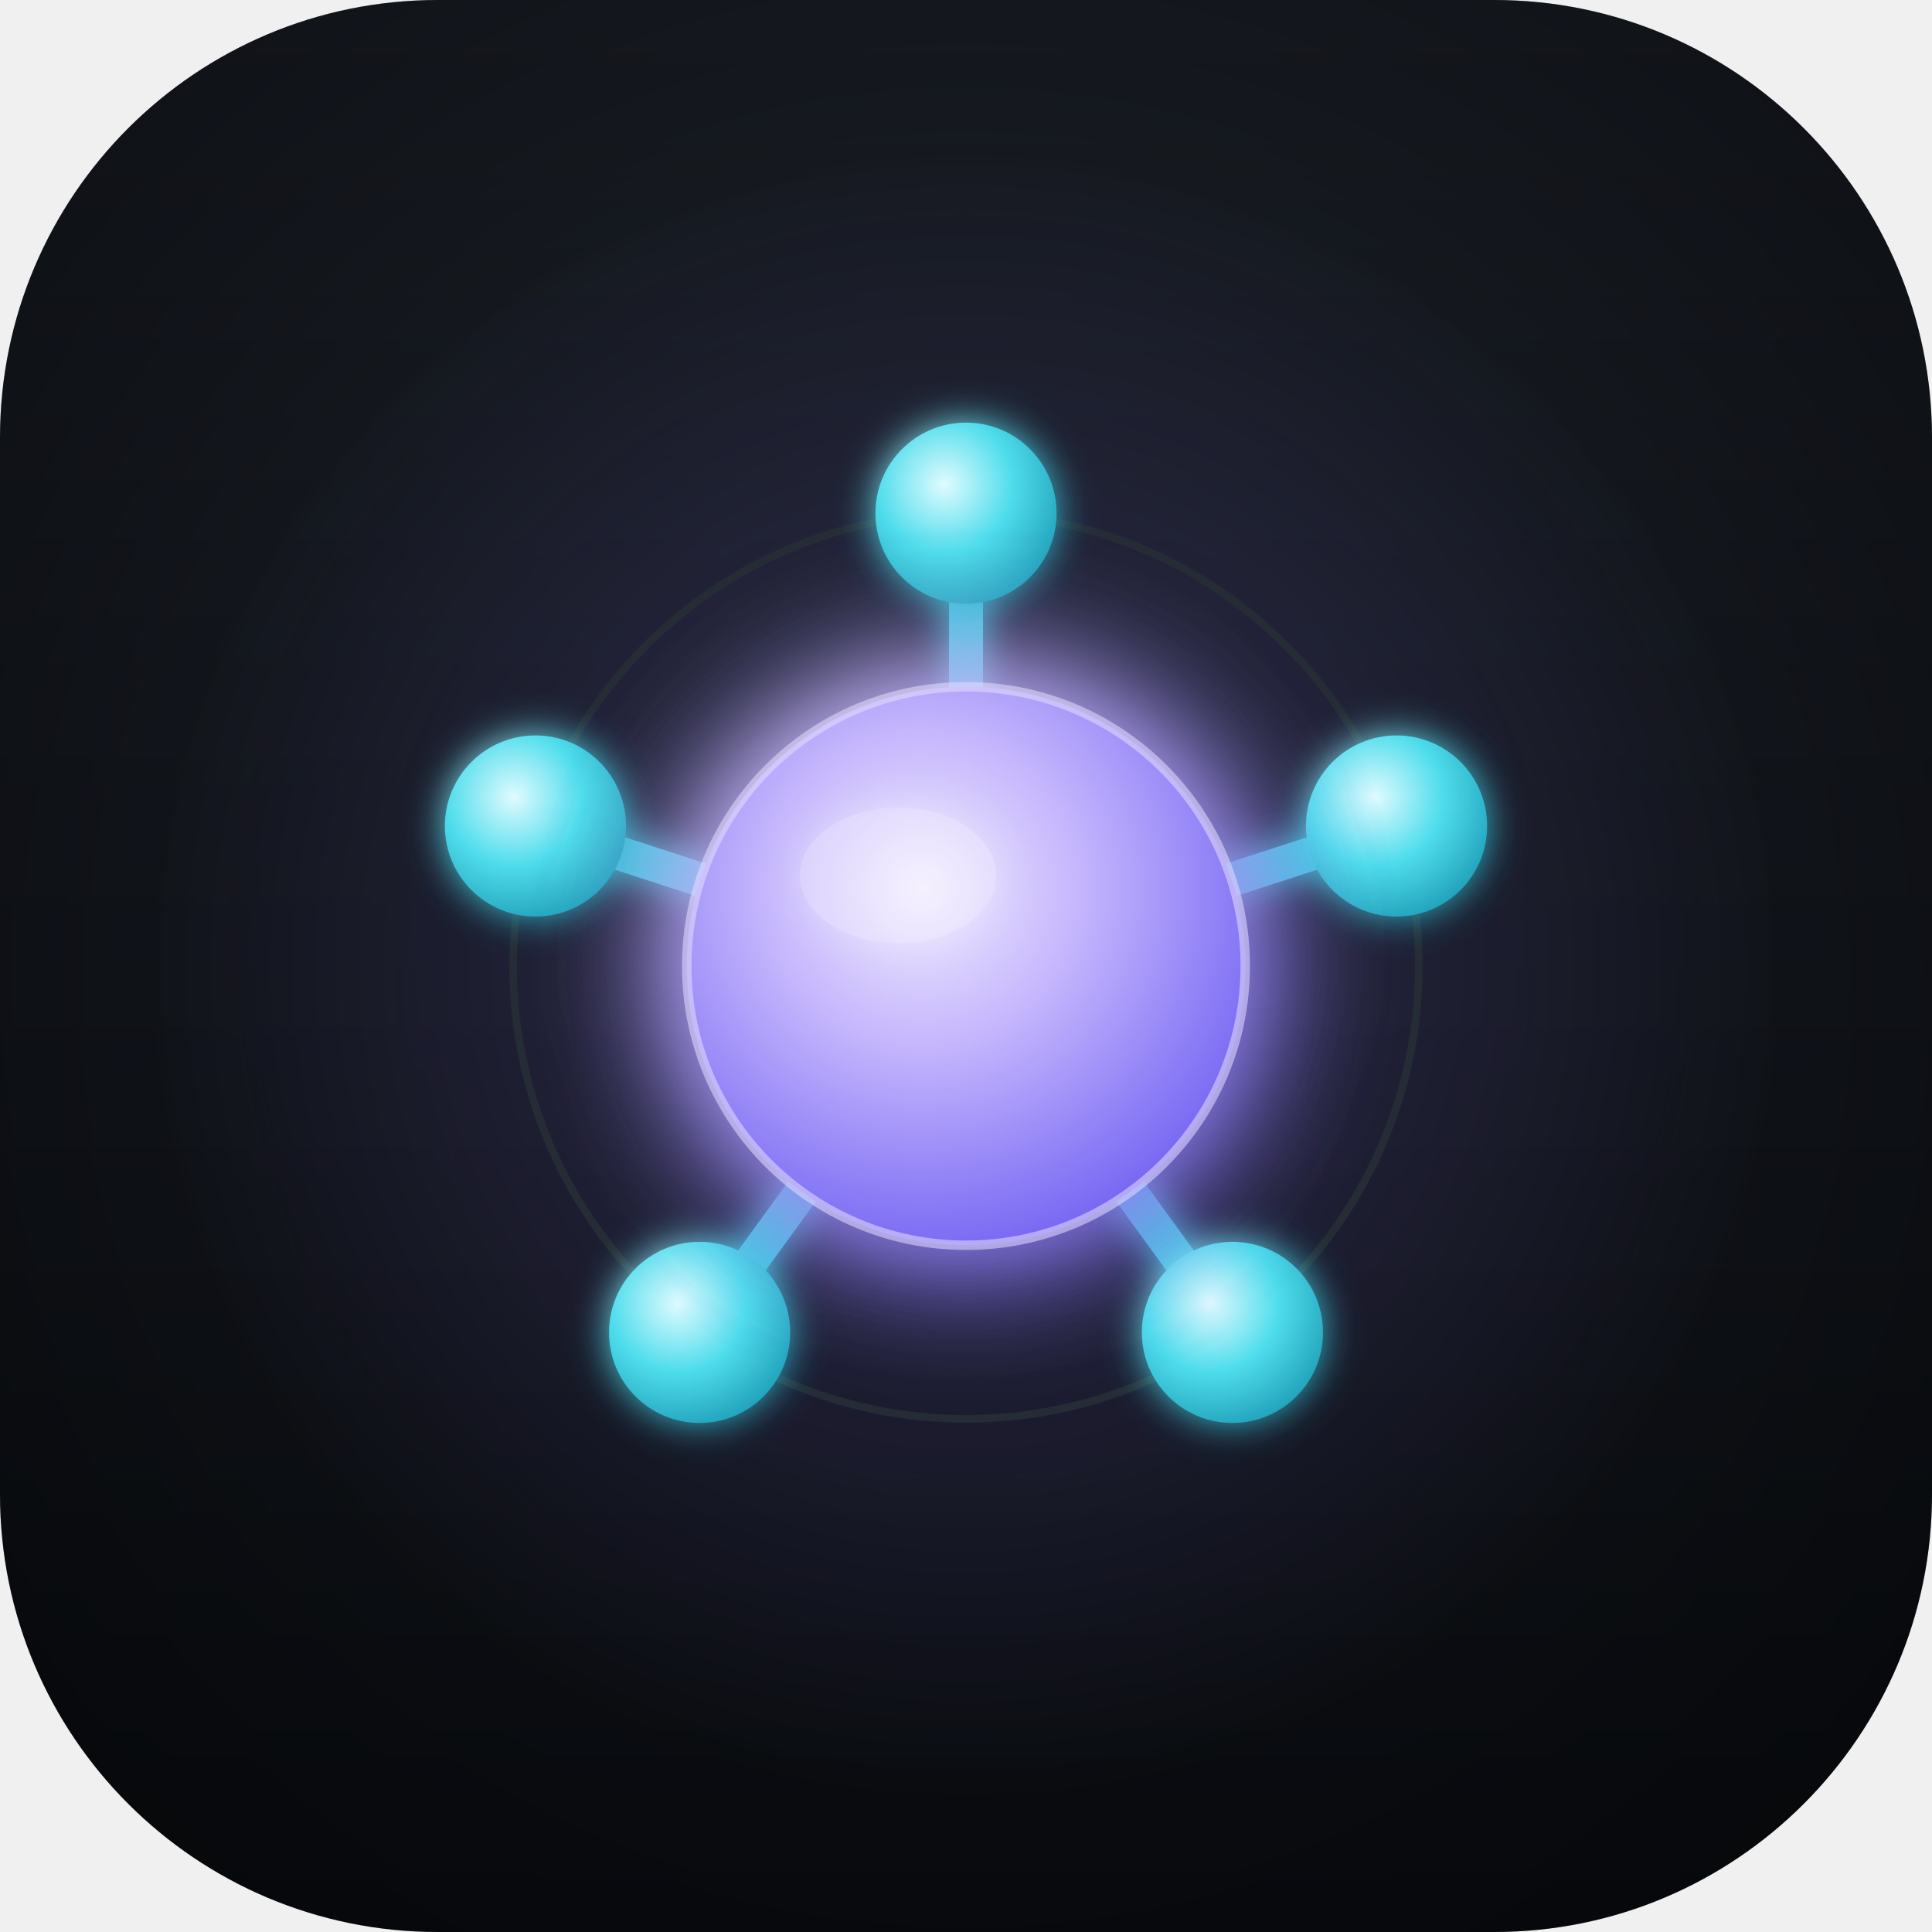
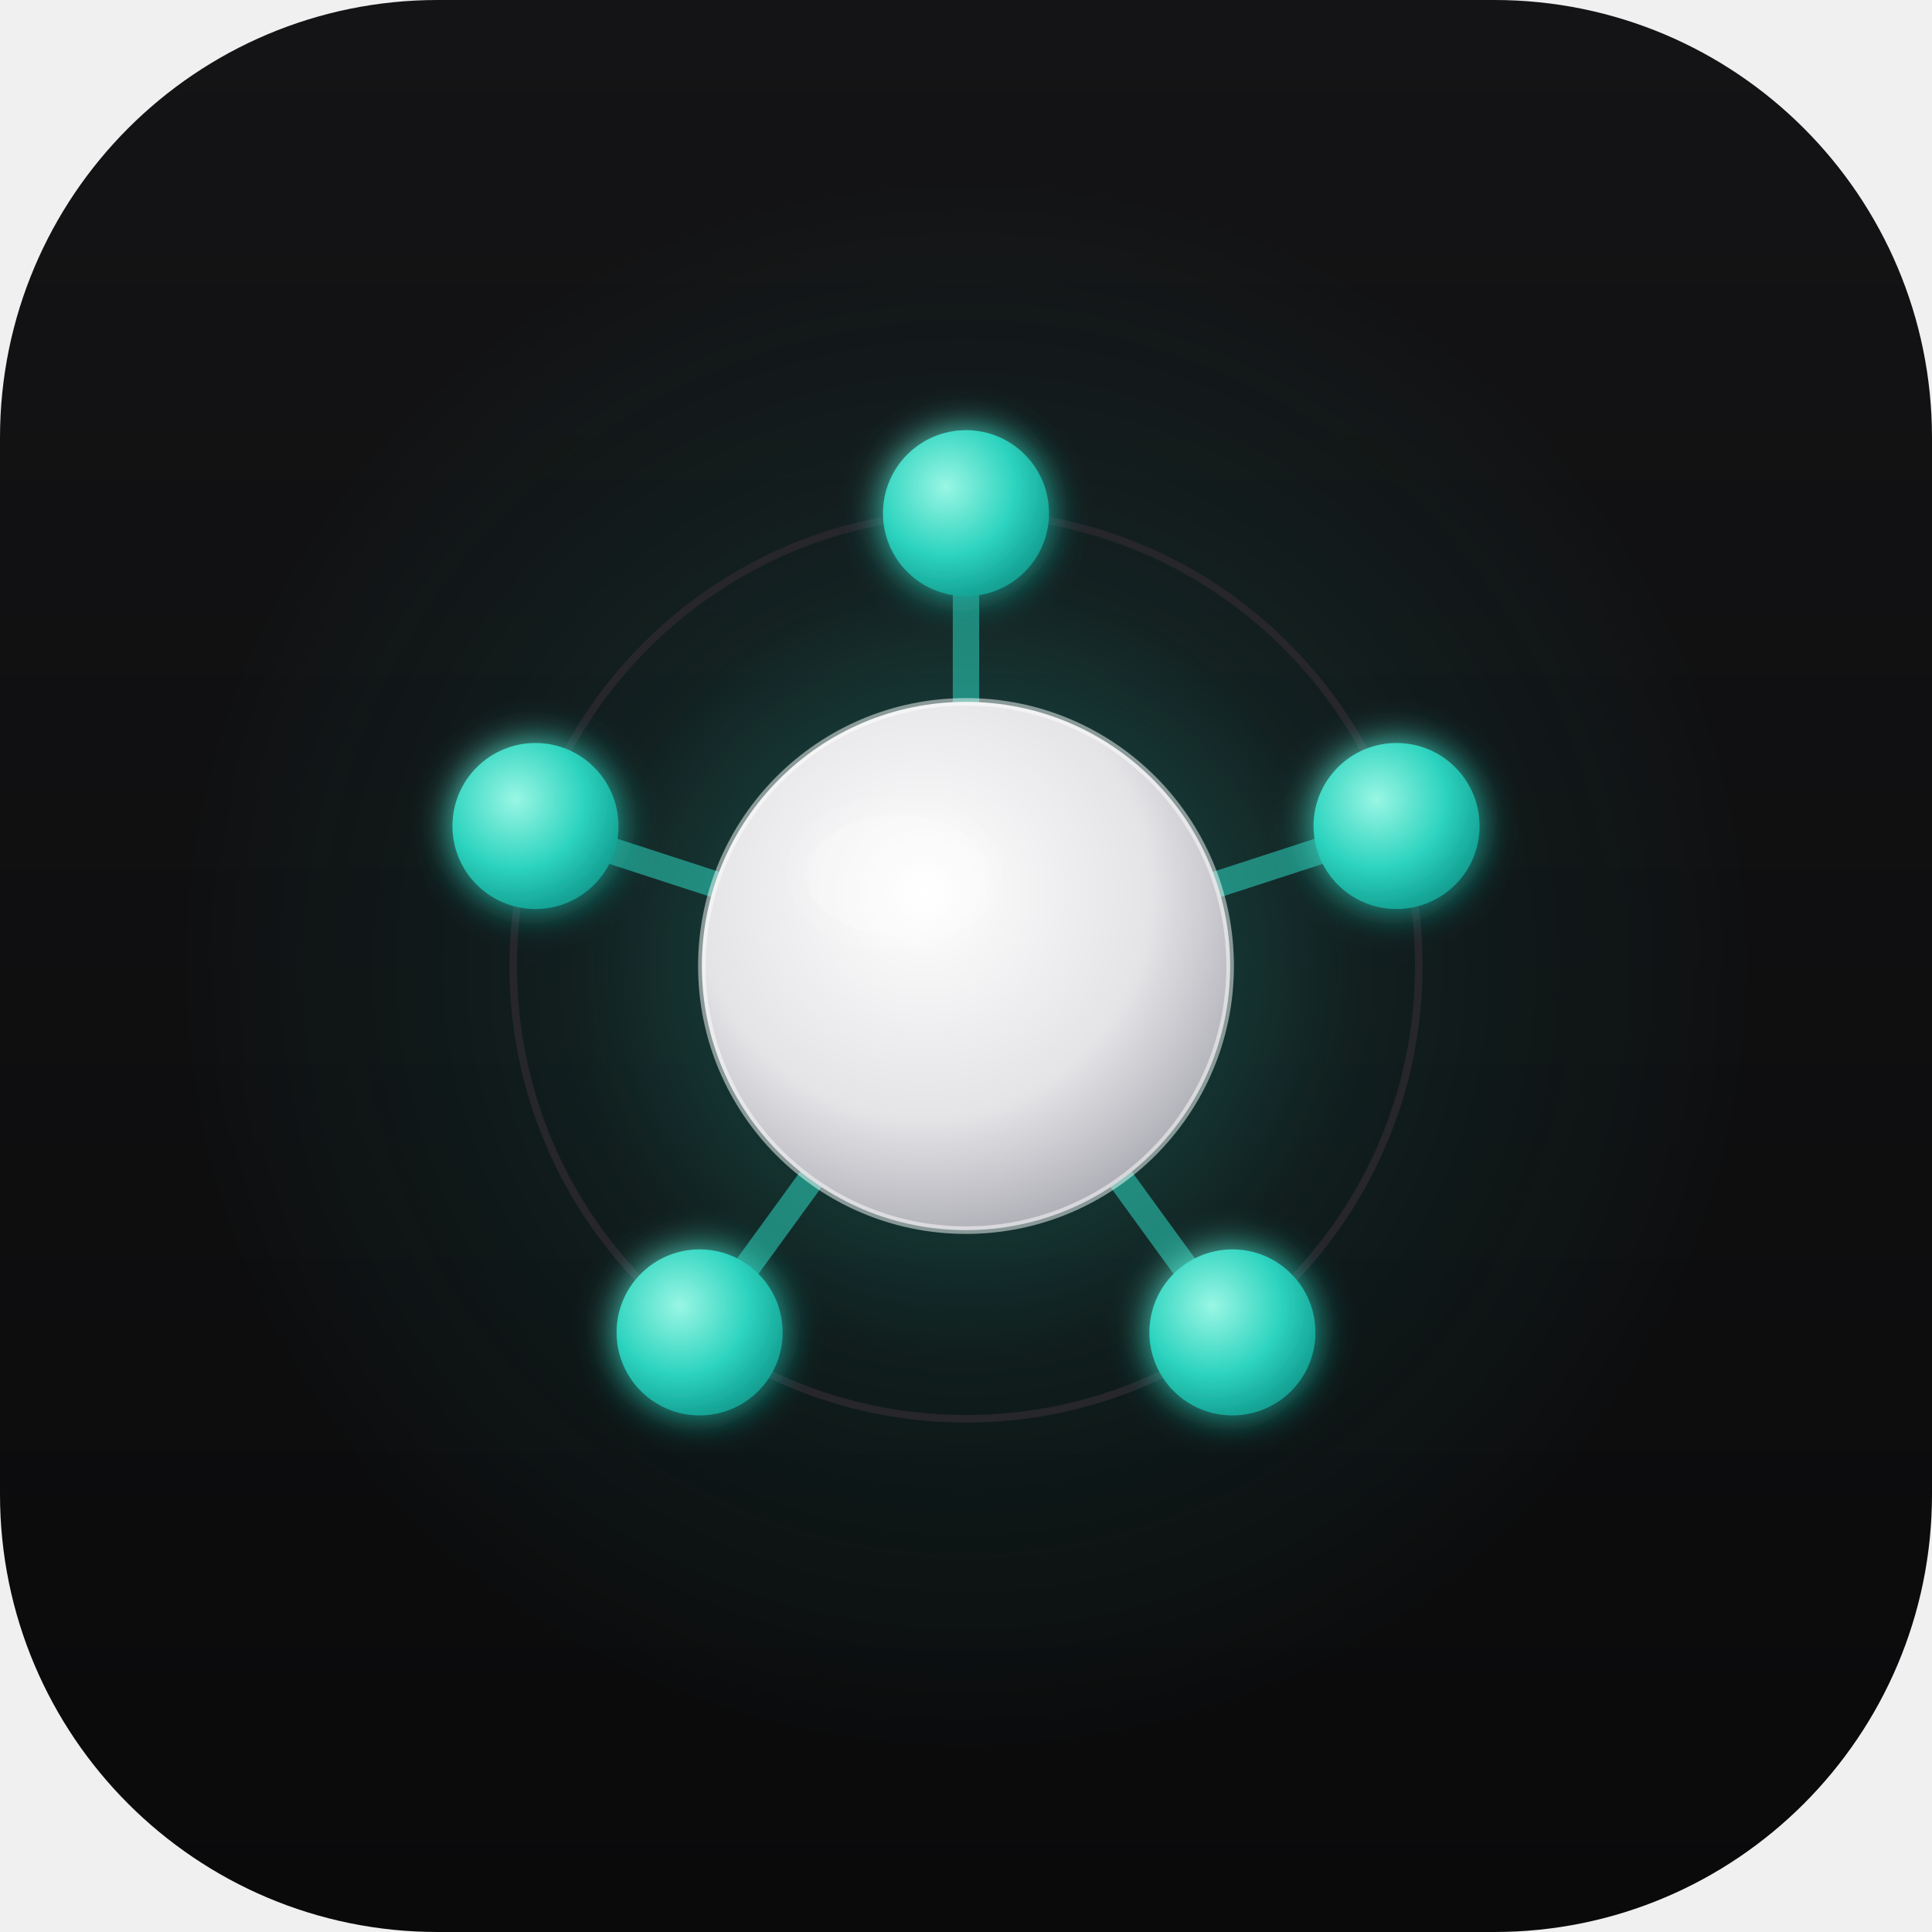
<svg xmlns="http://www.w3.org/2000/svg" width="512" height="512" viewBox="0 0 512 512">
  <defs>
    <linearGradient id="bg" x1="0" y1="0" x2="0" y2="1">
-       <stop offset="0" stop-color="#171B22" />
-       <stop offset="1" stop-color="#090B0F" />
+       <stop offset="0" stop-color="#141416" />
+       <stop offset="1" stop-color="#0a0a0b" />
    </linearGradient>
-     <radialGradient id="vignette" cx="0.5" cy="0.5" r="0.72">
-       <stop offset="0.55" stop-color="#000000" stop-opacity="0" />
-       <stop offset="1" stop-color="#000000" stop-opacity="0.45" />
-     </radialGradient>
    <radialGradient id="halo" cx="0.5" cy="0.5" r="0.5">
-       <stop offset="0" stop-color="#A98BFF" stop-opacity="0.55" />
-       <stop offset="0.4" stop-color="#8B7CF6" stop-opacity="0.16" />
-       <stop offset="1" stop-color="#8B7CF6" stop-opacity="0" />
-     </radialGradient>
-     <radialGradient id="spoke" gradientUnits="userSpaceOnUse" cx="256" cy="256" r="120">
-       <stop offset="0" stop-color="#B3A6FB" />
-       <stop offset="0.5" stop-color="#6FC9DC" />
-       <stop offset="1" stop-color="#22D3EE" />
+       <stop offset="0" stop-color="#2dd4bf" stop-opacity="0.4" />
+       <stop offset="0.5" stop-color="#2dd4bf" stop-opacity="0.08" />
+       <stop offset="1" stop-color="#2dd4bf" stop-opacity="0" />
    </radialGradient>
    <radialGradient id="sat" cx="0.38" cy="0.34" r="0.75">
-       <stop offset="0" stop-color="#E0FBFF" />
-       <stop offset="0.5" stop-color="#4FDDEC" />
-       <stop offset="1" stop-color="#1C9BB5" />
+       <stop offset="0" stop-color="#99f6e4" />
+       <stop offset="0.55" stop-color="#2dd4bf" />
+       <stop offset="1" stop-color="#0d9488" />
    </radialGradient>
    <radialGradient id="hub" cx="0.42" cy="0.36" r="0.72">
-       <stop offset="0" stop-color="#F1ECFE" />
-       <stop offset="0.4" stop-color="#C4B5FD" />
-       <stop offset="0.78" stop-color="#8B7CF6" />
-       <stop offset="1" stop-color="#6D5CF0" />
+       <stop offset="0" stop-color="#ffffff" />
+       <stop offset="0.6" stop-color="#e4e4e7" />
+       <stop offset="1" stop-color="#a1a1aa" />
    </radialGradient>
-     <filter id="bloom" x="-90%" y="-90%" width="280%" height="280%">
-       <feGaussianBlur stdDeviation="18" result="b" />
-       <feMerge>
-         <feMergeNode in="b" />
-         <feMergeNode in="b" />
-         <feMergeNode in="SourceGraphic" />
-       </feMerge>
-     </filter>
    <filter id="soft" x="-60%" y="-60%" width="220%" height="220%">
      <feGaussianBlur stdDeviation="5" result="b" />
      <feMerge>
        <feMergeNode in="b" />
        <feMergeNode in="SourceGraphic" />
      </feMerge>
    </filter>
  </defs>
  <rect width="512" height="512" rx="116" fill="url(#bg)" />
-   <rect width="512" height="512" rx="116" fill="url(#vignette)" />
-   <circle cx="256" cy="256" r="220" fill="url(#halo)" />
-   <circle cx="256" cy="256" r="120" fill="none" stroke="#262C36" stroke-width="2" />
-   <g stroke="url(#spoke)" stroke-width="9" stroke-linecap="round" filter="url(#soft)" opacity="0.95">
+   <circle cx="256" cy="256" r="210" fill="url(#halo)" />
+   <circle cx="256" cy="256" r="120" fill="none" stroke="#26262b" stroke-width="2" />
+   <g stroke="#2dd4bf" stroke-opacity="0.55" stroke-width="7" stroke-linecap="round">
    <line x1="256" y1="256" x2="256" y2="136" />
    <line x1="256" y1="256" x2="370.1" y2="218.9" />
    <line x1="256" y1="256" x2="326.6" y2="353.1" />
    <line x1="256" y1="256" x2="185.4" y2="353.1" />
    <line x1="256" y1="256" x2="141.9" y2="218.9" />
  </g>
  <g filter="url(#soft)">
-     <circle cx="256" cy="136" r="24" fill="url(#sat)" />
-     <circle cx="370.1" cy="218.9" r="24" fill="url(#sat)" />
-     <circle cx="326.6" cy="353.1" r="24" fill="url(#sat)" />
-     <circle cx="185.4" cy="353.1" r="24" fill="url(#sat)" />
-     <circle cx="141.9" cy="218.9" r="24" fill="url(#sat)" />
+     <circle cx="256" cy="136" r="22" fill="url(#sat)" />
+     <circle cx="370.1" cy="218.9" r="22" fill="url(#sat)" />
+     <circle cx="326.6" cy="353.1" r="22" fill="url(#sat)" />
+     <circle cx="185.4" cy="353.1" r="22" fill="url(#sat)" />
+     <circle cx="141.9" cy="218.9" r="22" fill="url(#sat)" />
  </g>
-   <circle cx="256" cy="256" r="74" fill="url(#hub)" filter="url(#bloom)" />
-   <circle cx="256" cy="256" r="74" fill="none" stroke="#E5DEFE" stroke-width="2.5" stroke-opacity="0.55" />
-   <ellipse cx="238" cy="232" rx="26" ry="18" fill="#FFFFFF" opacity="0.28" filter="url(#soft)" />
+   <circle cx="256" cy="256" r="70" fill="url(#hub)" />
+   <circle cx="256" cy="256" r="70" fill="none" stroke="#ffffff" stroke-width="2" stroke-opacity="0.5" />
+   <ellipse cx="238" cy="232" rx="24" ry="16" fill="#ffffff" opacity="0.3" filter="url(#soft)" />
</svg>
